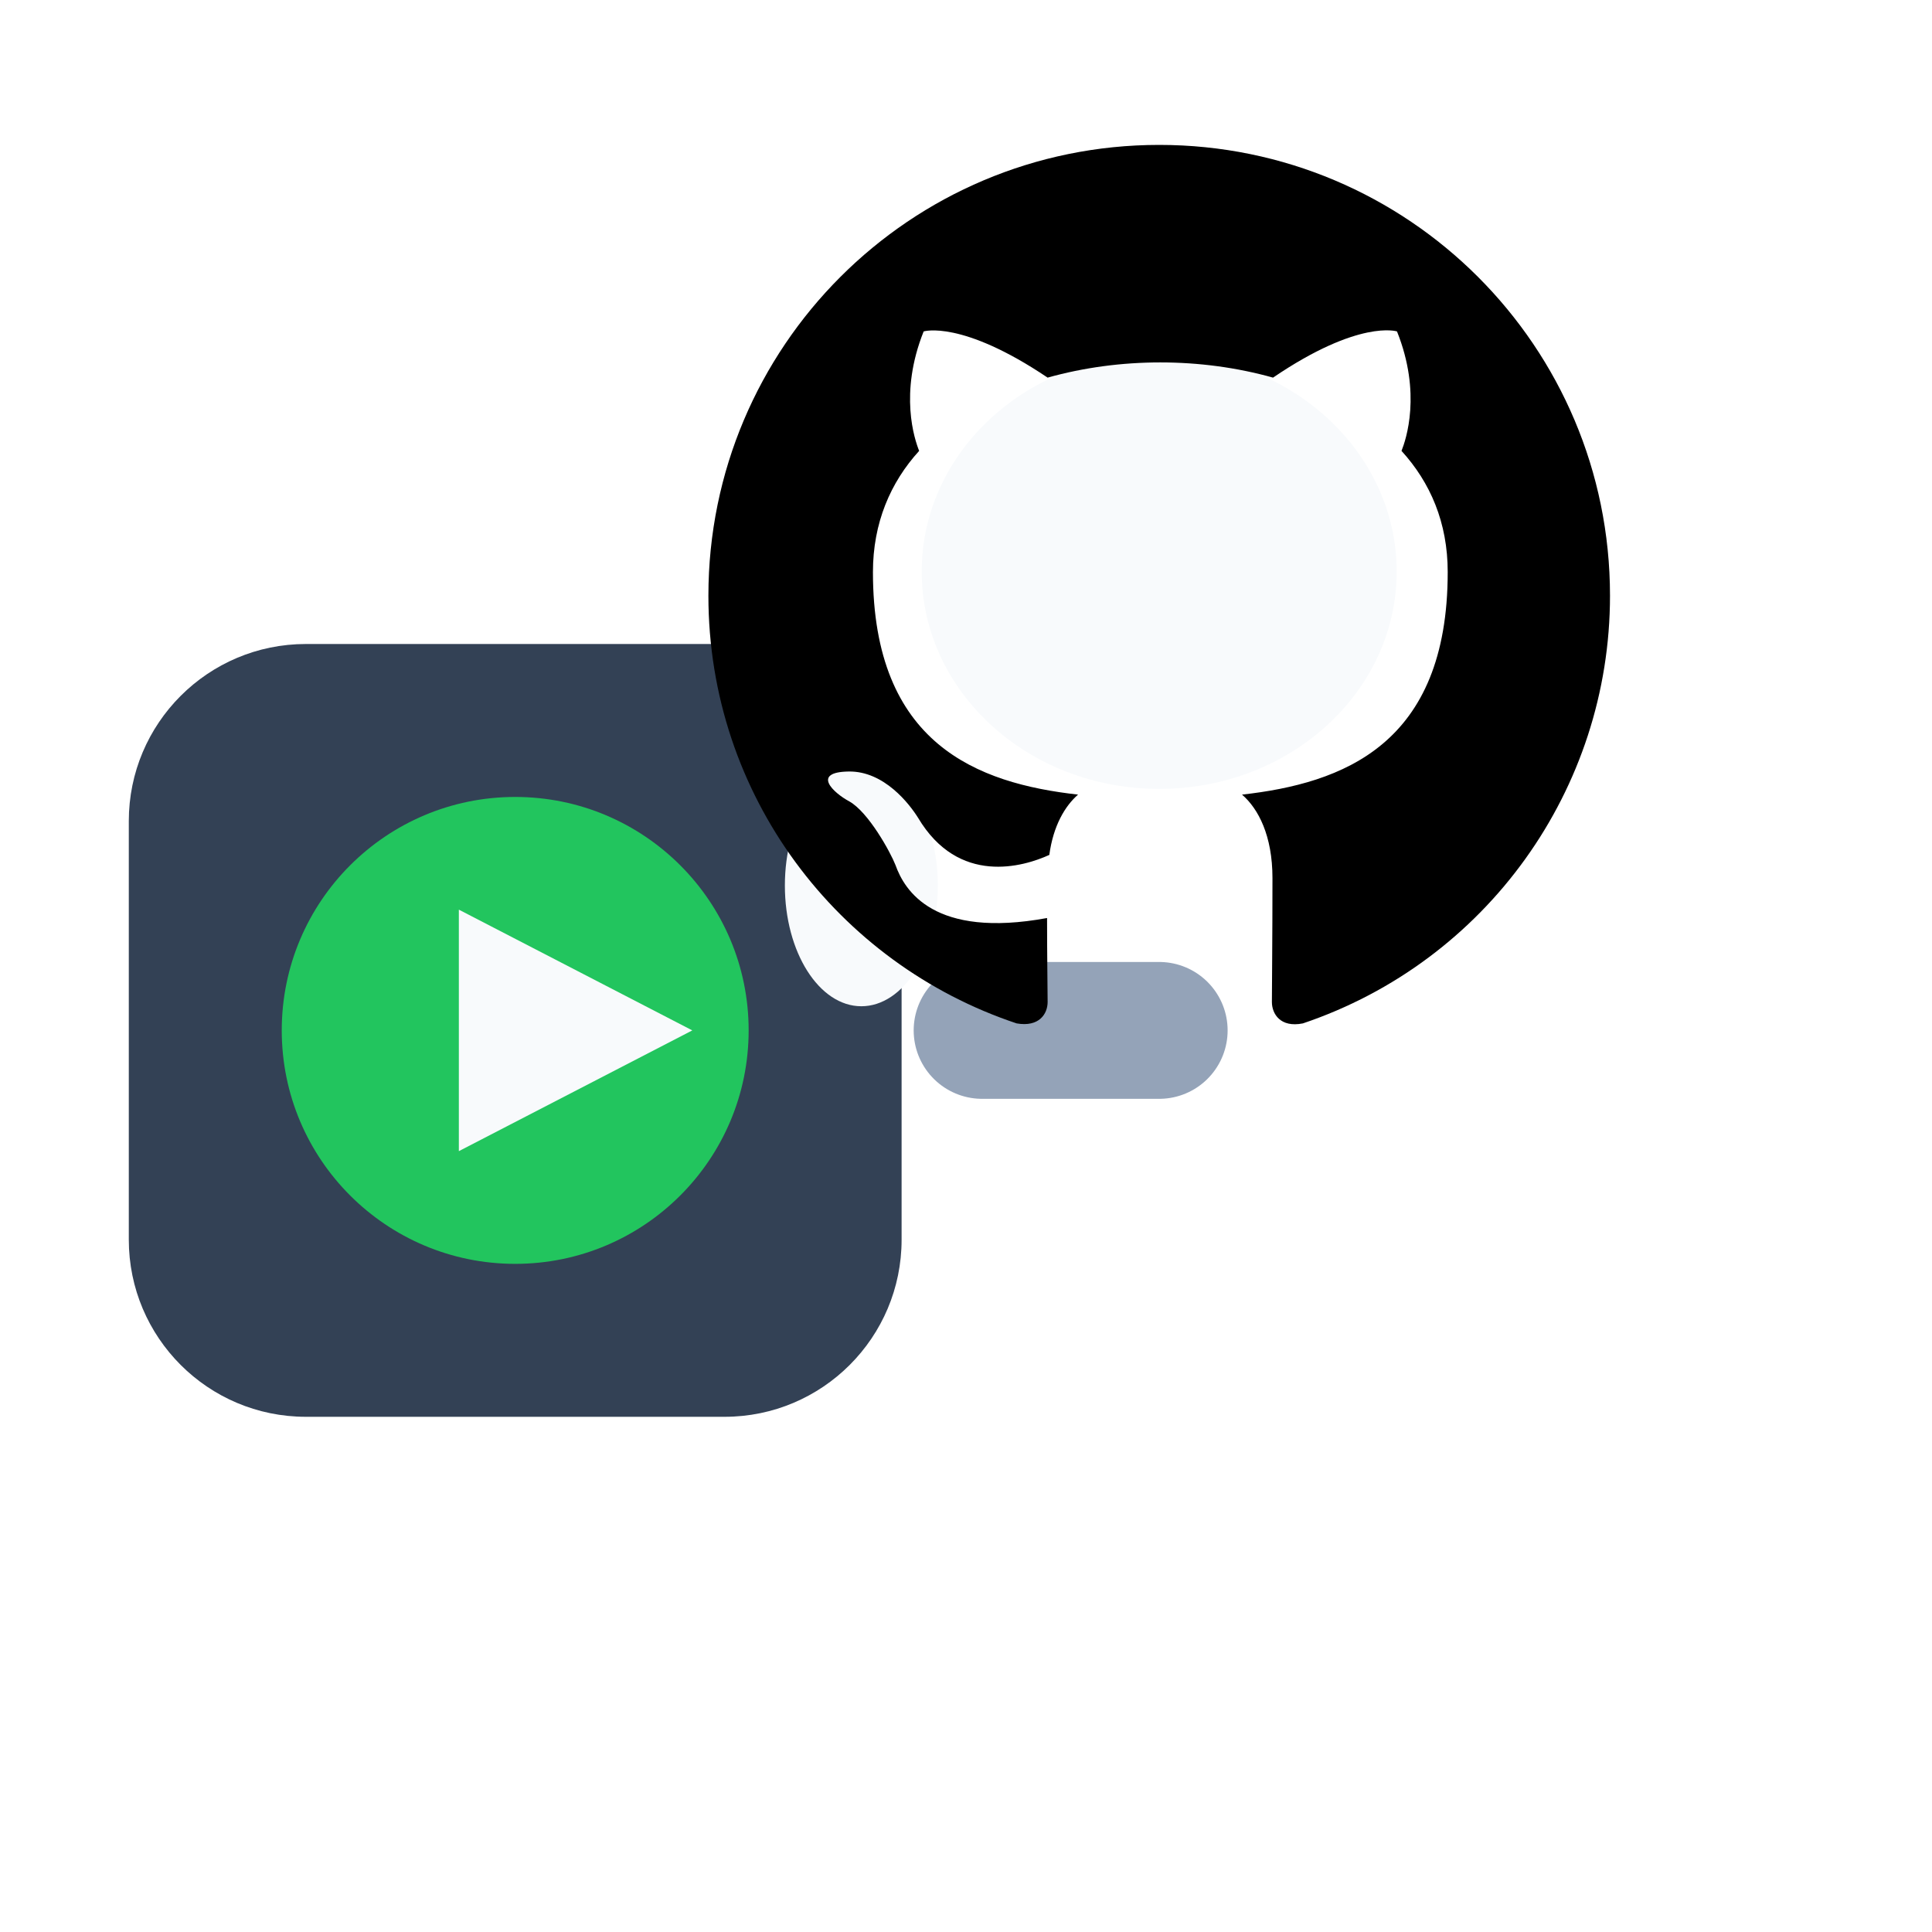
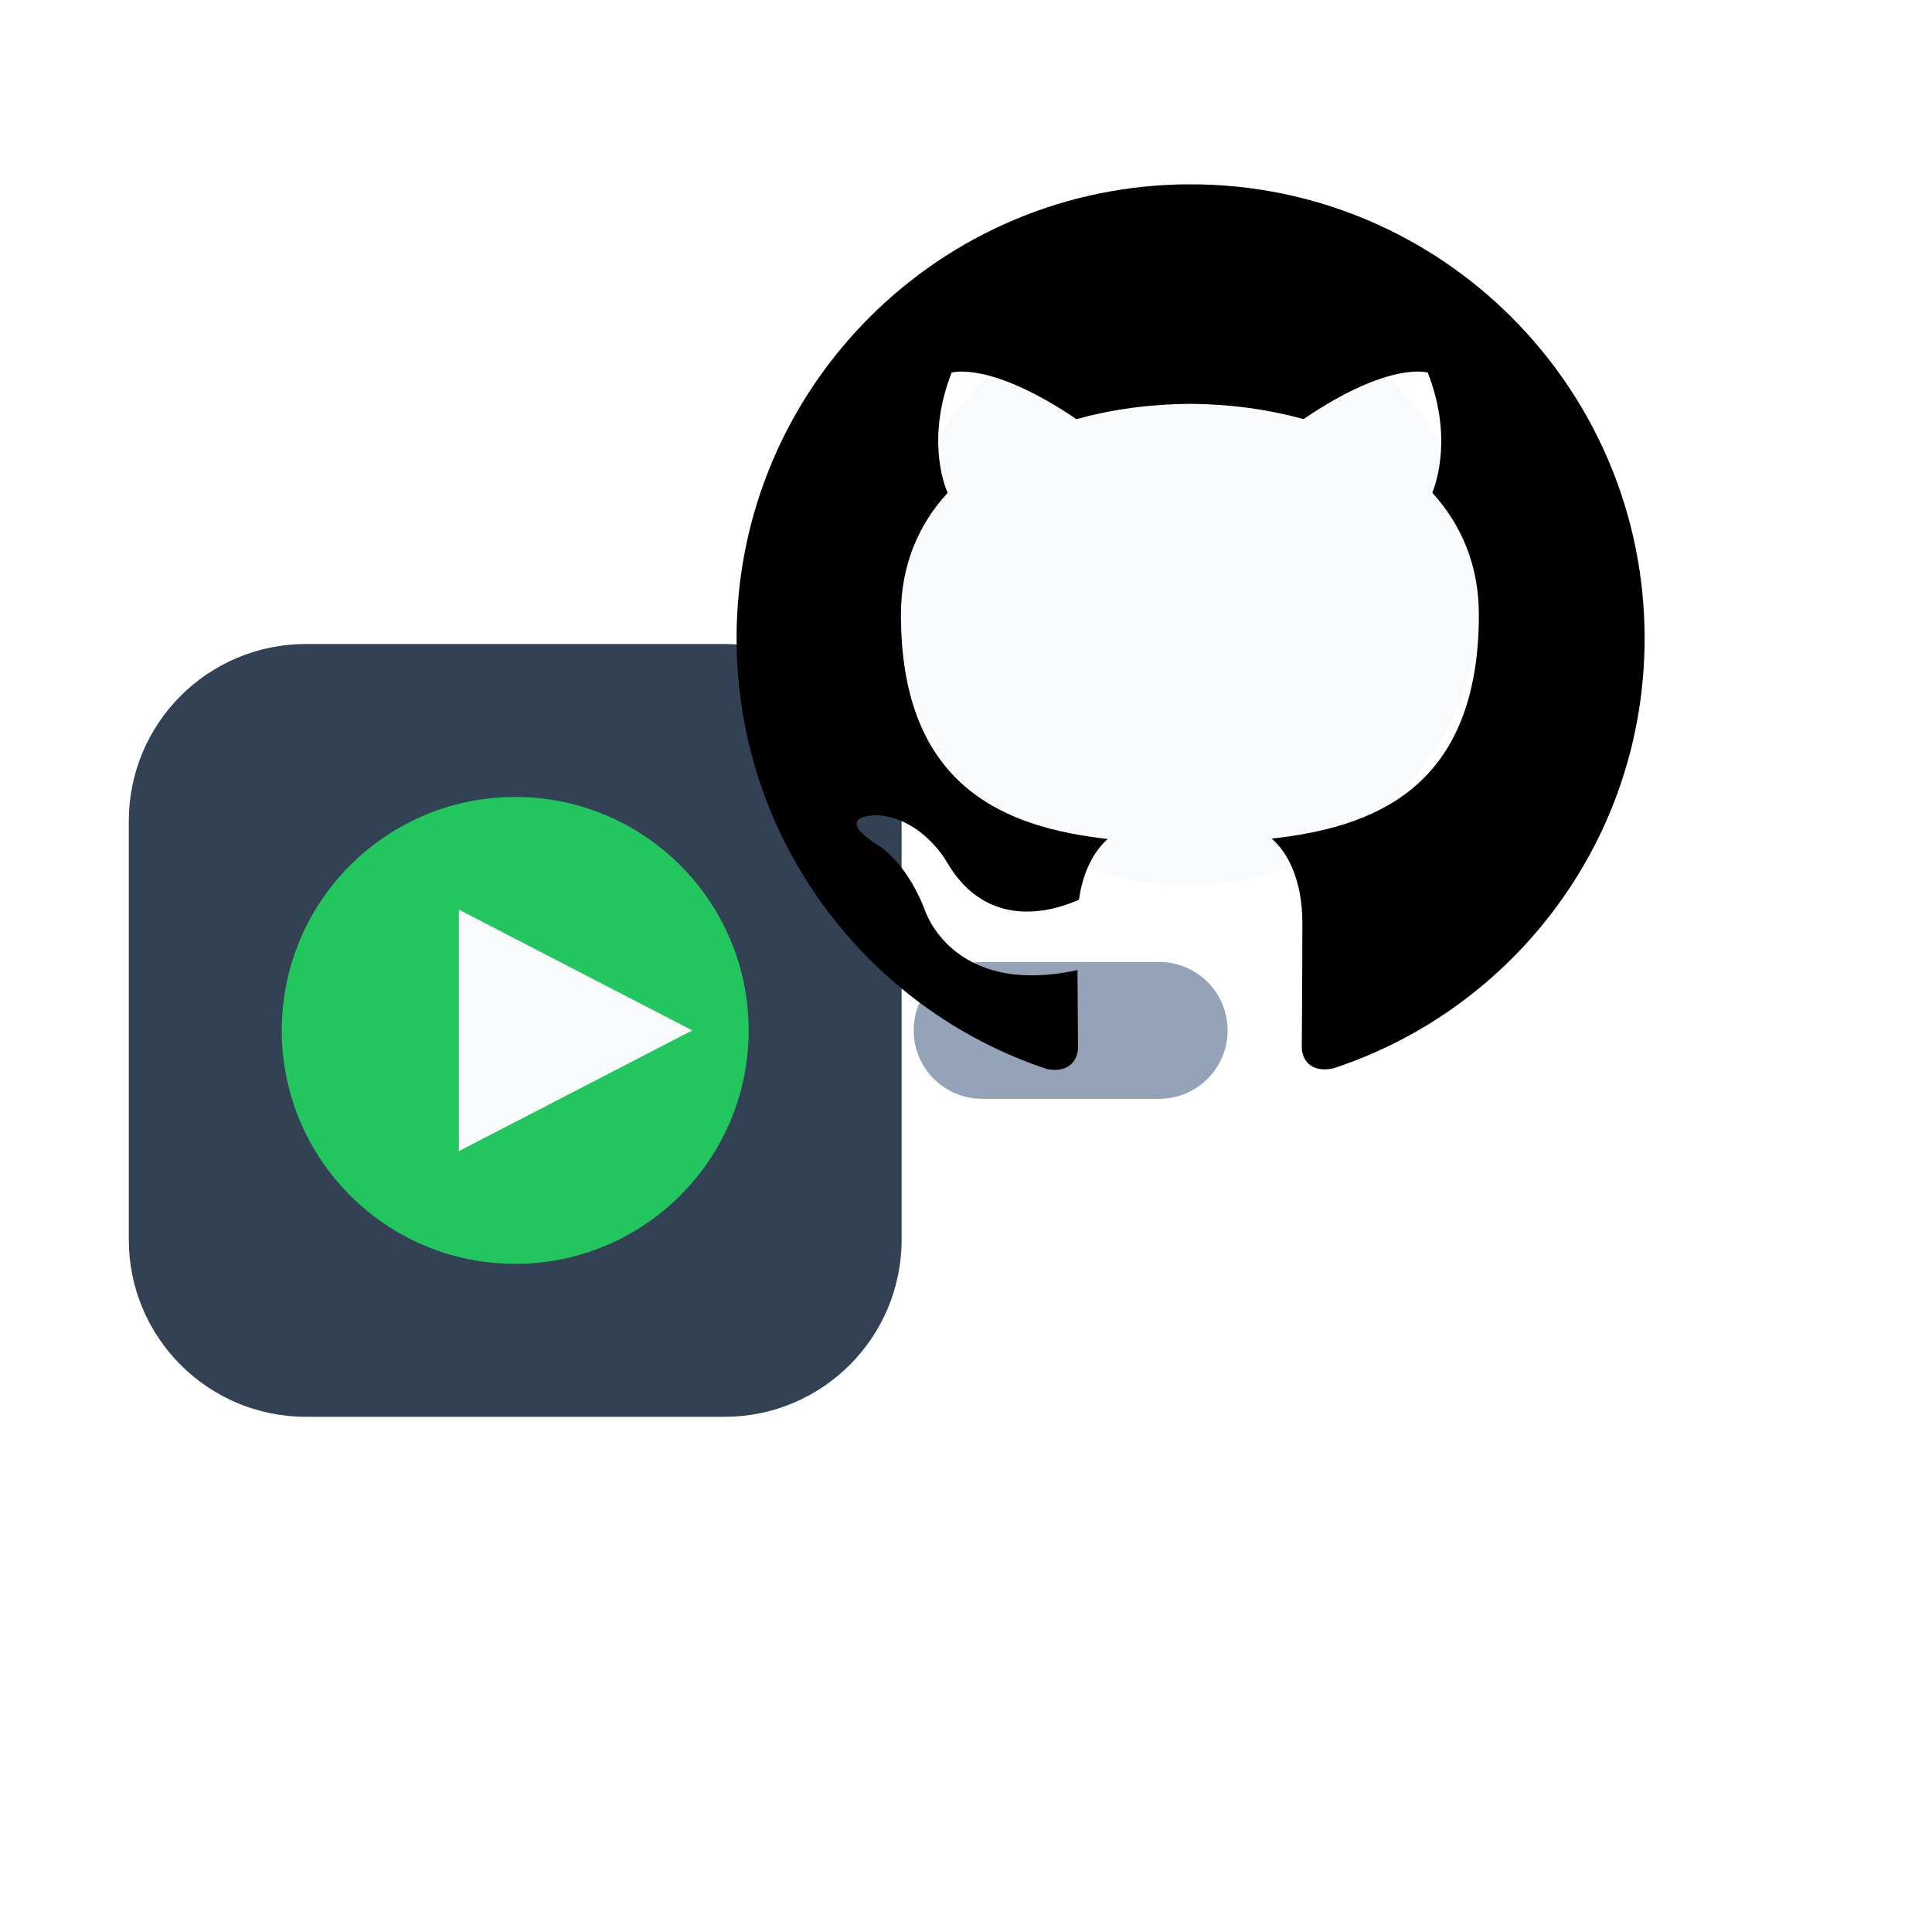
<svg xmlns="http://www.w3.org/2000/svg" viewBox="0 0 24 24" width="24" height="24">
  <g transform="translate(1.2 6.2)">
    <g transform="translate(-1.8 -2.6)">
      <rect x="2.2" y="4.4" width="9.6" height="9.6" rx="2.2" fill="#334155" />
      <circle cx="7" cy="9.2" r="2.9" fill="#22c55e" />
      <path d="M6.3 7.7 9.2 9.2l-2.9 1.5Z" fill="#f8fafc" />
      <path d="M12.8 9.2h2.2" stroke="#94a3b8" stroke-width="1.7" stroke-linecap="round" />
    </g>
  </g>
  <g transform="translate(8.8 1.8)">
-     <ellipse cx="5.6" cy="5.3" rx="2.95" ry="2.7" fill="#f8fafc" />
-     <ellipse cx="1.9" cy="9.2" rx="0.95" ry="1.5" fill="#f8fafc" />
-     <path d="M8 0C3.58 0 0 3.58 0 8c0 3.54 2.29 6.53 5.47 7.59.4.07.55-.17.55-.38 0-.19-.01-.82-.01-1.49-2.01.37-2.53-.49-2.69-.94-.09-.23-.48-.94-.82-1.13-.28-.15-.68-.52-.01-.53.63-.01 1.08.58 1.23.82.72 1.21 1.87.87 2.33.66.07-.52.28-.87.51-1.07-1.78-.2-3.64-.89-3.64-3.95 0-.87.31-1.59.82-2.15-.08-.2-.36-1.02.08-2.12 0 0 .67-.21 2.2.82.64-.18 1.32-.27 2-.27s1.36.09 2 .27c1.53-1.04 2.2-.82 2.2-.82.44 1.1.16 1.92.08 2.12.51.56.82 1.27.82 2.15 0 3.07-1.87 3.75-3.65 3.95.29.25.54.73.54 1.48 0 1.07-.01 1.93-.01 2.2 0 .21.15.46.55.38A8.01 8.01 0 0 0 16 8c0-4.42-3.58-8-8-8" transform="scale(0.7)" fill="#000" />
+     <circle cx="5.95" cy="5.55" r="3.65" fill="#f8fafc" />
+     <g transform="translate(0.35 0.35) scale(0.47)">
+       <path d="M12 .297c-6.63 0-12 5.373-12 12 0 5.303 3.438 9.8 8.205 11.385.6.113.82-.258.82-.577 0-.285-.01-1.04-.015-2.04-3.338.724-4.042-1.61-4.042-1.61C4.422 18.07 3.633 17.7 3.633 17.7c-1.087-.744.084-.729.084-.729 1.205.084 1.838 1.236 1.838 1.236 1.07 1.835 2.809 1.305 3.495.998.108-.776.417-1.305.76-1.605-2.665-.3-5.466-1.332-5.466-5.93 0-1.31.465-2.38 1.235-3.22-.135-.303-.54-1.523.105-3.176 0 0 1.005-.322 3.3 1.23.96-.267 1.98-.399 3-.405 1.02.006 2.04.138 3 .405 2.28-1.552 3.285-1.23 3.285-1.23.645 1.653.24 2.873.12 3.176.765.84 1.23 1.91 1.23 3.22 0 4.61-2.805 5.625-5.475 5.92.42.36.81 1.096.81 2.22 0 1.606-.015 2.896-.015 3.286 0 .315.21.69.825.57C20.565 22.092 24 17.592 24 12.297c0-6.627-5.373-12-12-12" fill="#000" />
+     </g>
  </g>
</svg>
